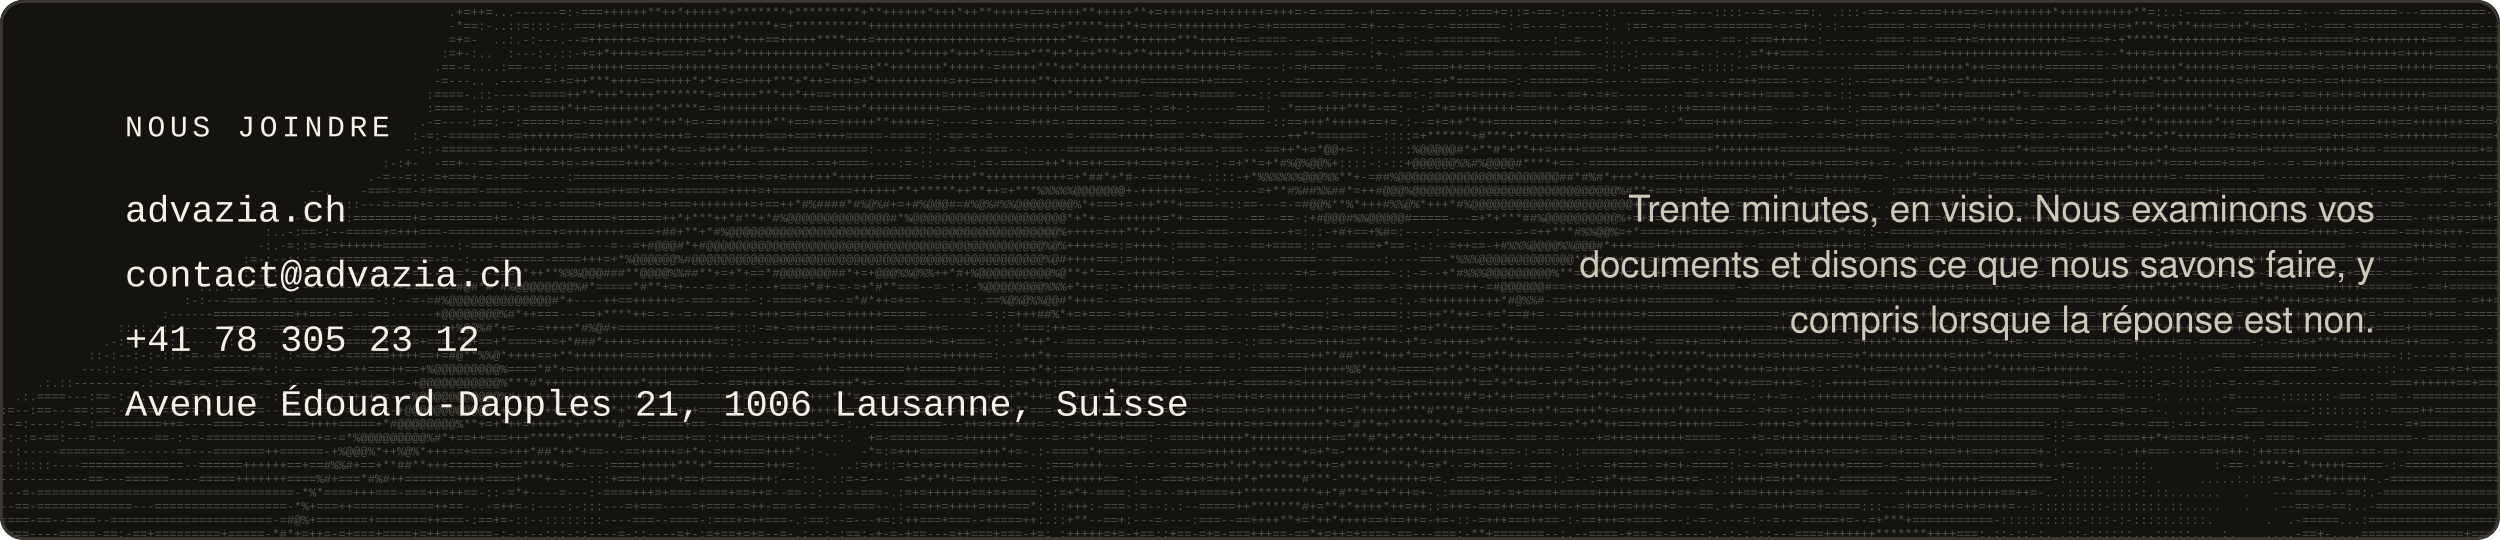
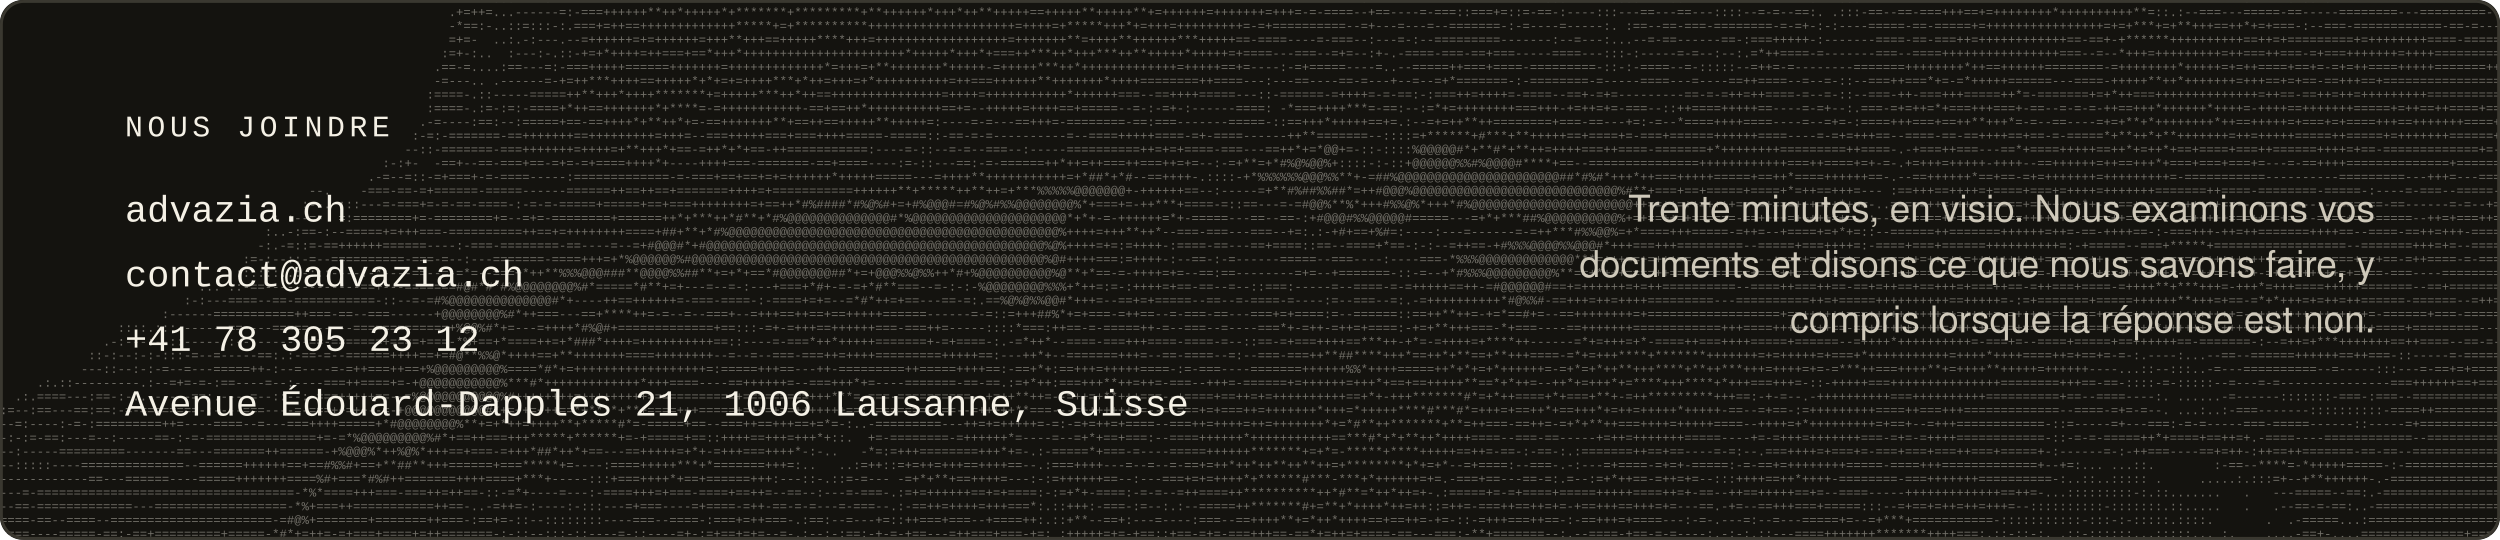
<svg xmlns="http://www.w3.org/2000/svg" width="880" height="190" viewBox="0 0 880 190" role="img" aria-label="Nous joindre">
  <defs>
    <clipPath id="r">
      <rect width="880" height="190" rx="8" />
    </clipPath>
  </defs>
  <g clip-path="url(#r)">
    <rect width="880" height="190" fill="#14130F" />
-     <text x="0" y="-3.98" font-family="'IBM Plex Mono',ui-monospace,SFMono-Regular,Menlo,Consolas,'Liberation Mono',monospace" font-size="4.314" fill="rgba(245,241,230,.28)" xml:space="preserve" textLength="880.00" lengthAdjust="spacingAndGlyphs">                                                               .==-:.----==-==:===+*++***+****+++=*+++++*********************++++***************++++**+********=+***+=+++**+++++++++===+*+--==++==+++==:+**+=--=-==--===+=---=--====-::-=*+===+=---==-- .....::-=:-------=++++=====+=====+=======+++===+====-=-+=--:::------==========--:--------=--</text>
-     <text x="0" y="0.85" font-family="'IBM Plex Mono',ui-monospace,SFMono-Regular,Menlo,Consolas,'Liberation Mono',monospace" font-size="4.314" fill="rgba(245,241,230,.28)" xml:space="preserve" textLength="880.00" lengthAdjust="spacingAndGlyphs">                                                              -=++-:::----:-==-=-++*+***+*****+++*++*+****************++***++*****++*+***++*++++++++*+++*****+=+*++=-++=+*+++-+++-=====++:-=====-=+===-:+==+=====-.::-+----::.:----.:--=--=----=-=---=.   .:.=--=-=---=-=++==++=+=++++++++=++++=++=+==+==--------:-==--:-:. :-=--=++++==----=--=----</text>
-     <text x="0" y="5.68" font-family="'IBM Plex Mono',ui-monospace,SFMono-Regular,Menlo,Consolas,'Liberation Mono',monospace" font-size="4.314" fill="rgba(245,241,230,.28)" xml:space="preserve" textLength="880.00" lengthAdjust="spacingAndGlyphs">                                                             .+=++=...------=:-===++++++**++*+++++*+*******+*********+**++++++*+++*++**+++++==+++++**+++++**+=++++++=+++++++=+++=-=-====--+==----=-===::===+=::=-==-:----:::---==---==---::::--=-=--==:. .:::-==--==-===+++==+=++++++++*++++++++++**=::.:--===---=====-==-----========---=========--</text>
-     <text x="0" y="10.51" font-family="'IBM Plex Mono',ui-monospace,SFMono-Regular,Menlo,Consolas,'Liberation Mono',monospace" font-size="4.314" fill="rgba(245,241,230,.28)" xml:space="preserve" textLength="880.00" lengthAdjust="spacingAndGlyphs">                                                             -*==:-..::=:::-:.===+=++==+++++++++++++*****+=+**********++++++++++++++++++++=++++=+*****+++*+=+++=+++++++++=-=+==========--=+---=---=--=======-:-=----=-----:. :==--==-===-========-=-=+-:-:----=====-==-=====+=++++++++++++++++=+=+***+=+**+++==++*+=+===-:--===-============-==-=---</text>
-     <text x="0" y="15.35" font-family="'IBM Plex Mono',ui-monospace,SFMono-Regular,Menlo,Consolas,'Liberation Mono',monospace" font-size="4.314" fill="rgba(245,241,230,.28)" xml:space="preserve" textLength="880.00" lengthAdjust="spacingAndGlyphs">                                                             =+=-  ..:.-:---.--=++++++=+=++++++=+++**+++==+++++****+++=++++++++++++++++++=+++++++**=++++**++++++***+++++==-====----=-===--:---=-:--=========-------:--=---:...--=-==------==-:===+++++-:-------====-==-===++=++++++++++++==-==+-+******++++++++++==++=+=========+=++++++++====-=====</text>
-     <text x="0" y="20.18" font-family="'IBM Plex Mono',ui-monospace,SFMono-Regular,Menlo,Consolas,'Liberation Mono',monospace" font-size="4.314" fill="rgba(245,241,230,.28)" xml:space="preserve" textLength="880.00" lengthAdjust="spacingAndGlyphs">                                                            :=+-:..  :---:-.::-+=+*++++=++===+==*+++*++++++++++++++++++++++*+++++*+++*+===++***++*+++***++**+++++*+++++=+====---===--=+=--:+-.-====-===-==+===-----====---:::-:-----=-=--:--:.=*++====-=-------===--====++++++++++++++++===--=--*+++=+++++++++=++===++===-=+===+++++++=++++=========</text>
-     <text x="0" y="25.01" font-family="'IBM Plex Mono',ui-monospace,SFMono-Regular,Menlo,Consolas,'Liberation Mono',monospace" font-size="4.314" fill="rgba(245,241,230,.28)" xml:space="preserve" textLength="880.00" lengthAdjust="spacingAndGlyphs">                                                           .==-=....:==---=:-===+++++======+++++++=+++++++++++++*=+++=+**+++++++*+++++-=+++++***++*+++++++++++++=+++++==+=----:-=+=====----=..--=====++===+====-=========-::-:-====--=-:::::--=++=-=--------=======++++++++*++==++++++========-=++++++++*+++++=+=++====+==+=-=+=++====+++++=======++</text>
-     <text x="0" y="29.84" font-family="'IBM Plex Mono',ui-monospace,SFMono-Regular,Menlo,Consolas,'Liberation Mono',monospace" font-size="4.314" fill="rgba(245,241,230,.28)" xml:space="preserve" textLength="880.00" lengthAdjust="spacingAndGlyphs">                                                           -=---.. .------=-+=++***++++==+++++*+*+=+=++++***+*++=+++=+*++++++++++=++===++++++**+++++++*++++========++====---:---==----==-=---+--=--=+*=======-:-========-=-----====---=----==++====--=--=-::--===++===*+=-=*+++++======---====-+++++**++*+++++++=+++==+=+==-==+++==+================</text>
-     <text x="0" y="34.67" font-family="'IBM Plex Mono',ui-monospace,SFMono-Regular,Menlo,Consolas,'Liberation Mono',monospace" font-size="4.314" fill="rgba(245,241,230,.28)" xml:space="preserve" textLength="880.00" lengthAdjust="spacingAndGlyphs">                                                          :====-.::-----=====++**+++*++++*******+=+++++***++*++==+++++++++++++++=++++=+++++++++++*++++++===--==++++=====---::-======-=++++=-=-==:-:===++=++++=-====--==+-=+=---------==-=-=++=++====-=--=-::--===-++-===+++=====++*=-=======+=+*++===++++++++++++++=++==-==++=++=+++++++++==========</text>
-     <text x="0" y="39.50" font-family="'IBM Plex Mono',ui-monospace,SFMono-Regular,Menlo,Consolas,'Liberation Mono',monospace" font-size="4.314" fill="rgba(245,241,230,.28)" xml:space="preserve" textLength="880.00" lengthAdjust="spacingAndGlyphs">                                                          :====-.:=-:=:-====+*++==+++++++*+****=-=+++++++++++-==+==++*++++++++++==+=--+++++=++++==+=====--=-:-=+-:------====: -*===++++***=-==:--:=*+=++++++++===+++-+=++=+=-===--::++====+++++==----=-=+--:.===-=+=++=*+===+++===+-==--=-=-=-++==+++*++++++*++++=-++++==+++++++=====+=++==++====+==</text>
-     <text x="0" y="44.33" font-family="'IBM Plex Mono',ui-monospace,SFMono-Regular,Menlo,Consolas,'Liberation Mono',monospace" font-size="4.314" fill="rgba(245,241,230,.28)" xml:space="preserve" textLength="880.00" lengthAdjust="spacingAndGlyphs">                                                         .-=----:==:--:=====+==-==++++*+**++*+=-==+++++++**+==++==+++++**+++++=:----=-=---==+++=-========-==:===-------=====-::==+++*+++++==+=.:--=+=++**++========+===-==---+=:-=--*====++++====----=--=+=-:====+++===+==++**+++*=-=--==----=+=+**+*++++++++*++==+++++=+===+=+====+++==+++++++====+</text>
-     <text x="0" y="49.17" font-family="'IBM Plex Mono',ui-monospace,SFMono-Regular,Menlo,Consolas,'Liberation Mono',monospace" font-size="4.314" fill="rgba(245,241,230,.28)" xml:space="preserve" textLength="880.00" lengthAdjust="spacingAndGlyphs">                                                        :-=:-=======-==+++++++==+++++++++=+++=--===+++++===+===++++=====-=====::-==-=-=----------=--====+++++====-=+-====------++**=======--::::=+******+#***+**+++++==+====+=-===+======++++++====----=-=+=+++==--====-==-==++++==+==-=-=====*+**++*+**+++++++=++=+++++=====++=====+=+++++++======+</text>
-     <text x="0" y="54.00" font-family="'IBM Plex Mono',ui-monospace,SFMono-Regular,Menlo,Consolas,'Liberation Mono',monospace" font-size="4.314" fill="rgba(245,241,230,.28)" xml:space="preserve" textLength="880.00" lengthAdjust="spacingAndGlyphs">                                                       --::-=======-===+++++++=++++=+**+++*+==-=++*+*+==-++===========:----=-::--=-=--===--:-----==========++=+=+====-===---==++*+=*@@+=-::-::::%@@@@@#*+**#*+**++=++++===++====-=======+*++++++++=========++====-.-+===++===---==*+====+++++==++*+=++*+==+====+===++======++++=+==-=============+=-</text>
-     <text x="0" y="58.83" font-family="'IBM Plex Mono',ui-monospace,SFMono-Regular,Menlo,Consolas,'Liberation Mono',monospace" font-size="4.314" fill="rgba(245,241,230,.28)" xml:space="preserve" textLength="880.00" lengthAdjust="spacingAndGlyphs">                                                    :-:+-  -==+--==-===+==-=+=-=+====++++*+----++++===-=======-==+====----:=-::---==:-=-======++*++=++===++===++=+=--:-=+**=+*#%@%@@%+::::-:-::+@@@@@@%%#%@@@@#****+==--===============++++++++++++===++====+=+-=-.+=+++=+++++-++++--==++++++=++==+++*+===+===+===+=---=-==++++==============+======</text>
-     <text x="0" y="63.66" font-family="'IBM Plex Mono',ui-monospace,SFMono-Regular,Menlo,Consolas,'Liberation Mono',monospace" font-size="4.314" fill="rgba(245,241,230,.28)" xml:space="preserve" textLength="880.00" lengthAdjust="spacingAndGlyphs">                                                  .-=--=::-=+===+-=-====-----:=============-=-===+==+==+=+=++++++*+++++=====---=++++**+++++++++++=+*##*+*#--==++++-.::::-+*%%%%%%@@@%%**+-=##%@@@@@@@@@@@@@@@@@@@@@@##*#%#*+++*++===+++++=====+==++*====++++++==-.--==++++++*==+==-=+=+++++++=+++++++++=-===========----------=========---+++=---===</text>
-     <text x="0" y="68.49" font-family="'IBM Plex Mono',ui-monospace,SFMono-Regular,Menlo,Consolas,'Liberation Mono',monospace" font-size="4.314" fill="rgba(245,241,230,.28)" xml:space="preserve" textLength="880.00" lengthAdjust="spacingAndGlyphs">                                          --.    -===-==-=+======-=====------======++==++==+=======++++=+===========++++++**+*****++**++=+***%%%%%@@@@@@@+-++++++==--:-----=+**#%##%%##*=++#@@@%@@@@@@@@@@@@@@@@@@@@@@@@@@@@%#**+===+==+=====+====+*=++==+++=--- :==+++==++++=+====+===+=++++=+++++++=======++====-========-=====-:----=-===--=====-</text>
-     <text x="0" y="73.32" font-family="'IBM Plex Mono',ui-monospace,SFMono-Regular,Menlo,Consolas,'Liberation Mono',monospace" font-size="4.314" fill="rgba(245,241,230,.28)" xml:space="preserve" textLength="880.00" lengthAdjust="spacingAndGlyphs">                                         :--. :::---=-===+=-=-==-====-:-=-=-=====+=====+==+===++++++++=+==++*#%####*#%@%#+=+#%@@@#=#%@%#%%@@@@@@@@%*+===+=-++***+====-=::==---=-=#@@%**%*+++#%%@%*+++*#%@@@@@@@@@@@@@@@@@@@@@@++==++=++=++++==-=+===+++=++*+==-..=====++=+++=======+==+++++*+-=+==+====-=+++++==---====-=----====-==-==------=-=--+=</text>
-     <text x="0" y="78.15" font-family="'IBM Plex Mono',ui-monospace,SFMono-Regular,Menlo,Consolas,'Liberation Mono',monospace" font-size="4.314" fill="rgba(245,241,230,.28)" xml:space="preserve" textLength="880.00" lengthAdjust="spacingAndGlyphs">                                     : :--=-  =:========+=-========+=--=+=-========+======++*+***++*#**+*#%@@@@@@@@@@@@@@#*%@@@@@@@@@@@@@@@@@@@@@*+*+-=-++++++=*+-=====---==--==-:+#@@@#%%@@@@@#=====---=+*+***##%@@@@@@@@@@%+=+==++=+======-==++++=+++++=+=--:--==-====++=========++++++++====++=====---=+++++===++==+==--====+==+=====--++=+===++=</text>
-     <text x="0" y="82.99" font-family="'IBM Plex Mono',ui-monospace,SFMono-Regular,Menlo,Consolas,'Liberation Mono',monospace" font-size="4.314" fill="rgba(245,241,230,.28)" xml:space="preserve" textLength="880.00" lengthAdjust="spacingAndGlyphs">                                    :..-:==-:--=====+=+++===-==========++==+=++++++++====+##+**+*#%@@@@@@@@@@@@@@@@@@@@@@@@@@@@@@@@@@@@@@@@@@@@@%++++=+++**++*--===-===---===--+=:.:-+#+==+%#=:----:---=------=-=++***#%%@@%=+*====+++=====-=++=--+====+=+*+=::--======++=======++++++=++=-==-++++==-:-===+++-++=++=======++++==--====-==++=+++-====</text>
-     <text x="0" y="87.82" font-family="'IBM Plex Mono',ui-monospace,SFMono-Regular,Menlo,Consolas,'Liberation Mono',monospace" font-size="4.314" fill="rgba(245,241,230,.28)" xml:space="preserve" textLength="880.00" lengthAdjust="spacingAndGlyphs">                                   -:.-=::=-==++++++======----:-===-========-==----=--=+#@@@#*+#@@@@@@@@@@@@@@@@@@@@@@@@@@@@@@@@@@@@@@@@@@@@@@%@%++++=+=:=++++-:====-==---==+====::==--====+*==-:-:--=++==-+#%%%@@@@%%@@@#*+++===+++=========--=====+===++++=:-====+===+======++++++++++=:-+=====--===+*****+==================--=======+++=+=--====</text>
-     <text x="0" y="92.65" font-family="'IBM Plex Mono',ui-monospace,SFMono-Regular,Menlo,Consolas,'Liberation Mono',monospace" font-size="4.314" fill="rgba(245,241,230,.28)" xml:space="preserve" textLength="880.00" lengthAdjust="spacingAndGlyphs">                                 :=-:--::-=--==========-===-=--:---=======-====+++=+*%@@@@@@%#@@@@@@@@@@@@@@@@@@@@@@@@@@@@@@@@@@@@@@@@@@@@@@@@%@#++++===:=++++-:--==-:-=------=====--===----:----===-*%%%@@@@@@@@@@@@@***=+++==+=+++==--=-====---:===+==++=+=---===++=++=++=++++++++++====-=++--==-=--=====++++++++++======-====+==+==-=++====-=-===</text>
-     <text x="0" y="97.48" font-family="'IBM Plex Mono',ui-monospace,SFMono-Regular,Menlo,Consolas,'Liberation Mono',monospace" font-size="4.314" fill="rgba(245,241,230,.28)" xml:space="preserve" textLength="880.00" lengthAdjust="spacingAndGlyphs">                                ::.::::.:-:::----:-*----==--=-=*=--===+*++**%%%@@@###**@@@@%%##**+=+*+==*#@@@@@@@##*+=+@@@%%@%%++*#+%@@@@@@@@@@%@**+*==-=-++++=+=--==:==--------=+=--+=======-::-=--+*#%%%@@@@@@@@@%**==+*+++====++===========+===++====+=+=-====-++=========++=+++===-====--+==+++=+++=--=++==++*+-=+===+++++=+====-===----========</text>
-     <text x="0" y="102.31" font-family="'IBM Plex Mono',ui-monospace,SFMono-Regular,Menlo,Consolas,'Liberation Mono',monospace" font-size="4.314" fill="rgba(245,241,230,.28)" xml:space="preserve" textLength="880.00" lengthAdjust="spacingAndGlyphs">                           .:. ::-==-------------==+---=======#@#*#*#%@@@@@@@@%#*=====*#**+=+---=--=-:---+===+*#+-=-=+*#**===--=-:-:-%@@@@@@@@%%%+*++=:=-:++++=+==-==--=--::===:-----=--====-=-=+++++==++-=#@@@@@@#==+=++++++=+=++==========--====++===++==-==+=++==+==+++=+===++==-=++===+====-=++++**+***+++=-+++*=+++====+++++=======--==+=======</text>
-     <text x="0" y="107.14" font-family="'IBM Plex Mono',ui-monospace,SFMono-Regular,Menlo,Consolas,'Liberation Mono',monospace" font-size="4.314" fill="rgba(245,241,230,.28)" xml:space="preserve" textLength="880.00" lengthAdjust="spacingAndGlyphs">                         :-:---====--==-===========-::--=-=#%@@@@@@@@@@@@@@#*+----++==++++++=-===-====-:-====+=+=--=*#*++=+==---==-=:.==%@%@%%@@#*+++=--==+=+=====--==--=-====-=----:=--===--=:.-=++++++++++*#@%%#-==+++=++=++++=========---==========++=+=====++++++++++==+++++=-:=+=======+=====++++++**+++=+==-=*+*+++=+=++=++======-======--=++=</text>
-     <text x="0" y="111.97" font-family="'IBM Plex Mono',ui-monospace,SFMono-Regular,Menlo,Consolas,'Liberation Mono',monospace" font-size="4.314" fill="rgba(245,241,230,.28)" xml:space="preserve" textLength="880.00" lengthAdjust="spacingAndGlyphs">                      :------===========++===-==--===------+@@@@@@@@%#*++===---==+****++=-=--=--===+--=+++==++==+==+++++======------=-=::=+++##%*+=+===-=++==--=-===-==---===+=+====:=--======::==++**++=-+=*==#+=--==++++++++=+==================+==++++++===++++++++++=+=++++=-=+++=+======+====++++++++++++++=-=+++++++=++=++=+=-======+===-=====</text>
-     <text x="0" y="116.80" font-family="'IBM Plex Mono',ui-monospace,SFMono-Regular,Menlo,Consolas,'Liberation Mono',monospace" font-size="4.314" fill="rgba(245,241,230,.28)" xml:space="preserve" textLength="880.00" lengthAdjust="spacingAndGlyphs">                ::::.:::-------==----=====------=============+%@@%#*+=---=++++*#%@#+=============+==:::-=+-=+++==++++++===-===++=-----::::*===:++==-=-=====++-=--===--=----===*+-=++-=++=+====:-+=+**+++===-*+===----==+++++++============+++====+++++=++==-==+=++++++++=+++++-=+=+===========+===*++*++++++**+++++++=+++++++++++++====+=========---</text>
-     <text x="0" y="121.64" font-family="'IBM Plex Mono',ui-monospace,SFMono-Regular,Menlo,Consolas,'Liberation Mono',monospace" font-size="4.314" fill="rgba(245,241,230,.28)" xml:space="preserve" textLength="880.00" lengthAdjust="spacingAndGlyphs">              .-:---:--::-----::--:-------==-=======+====+===-*%+==+*====++=+*###*++++=++++++++++==::----=-===*++*+++++=======+-=+====-:.-=*++*--====-===+++====-====-=--::==-=+===++++==***++-+*=-=++++=+****++------=*+=+++=+*-====++===++++=====+======--=++++*++++++++++=-===+=--====+=====+==++++++==-=======-:--=++=+***+++++++==++====--==-=-</text>
-     <text x="0" y="126.47" font-family="'IBM Plex Mono',ui-monospace,SFMono-Regular,Menlo,Consolas,'Liberation Mono',monospace" font-size="4.314" fill="rgba(245,241,230,.28)" xml:space="preserve" textLength="880.00" lengthAdjust="spacingAndGlyphs">            ::-:--:-:-:::-=--=-----==:.:-==-=--======++++==+=#@**%%@*++++==+**+++++++====++++++++--=--=--===-===++=++++=========+++++==:---++*+--=======+++=--==-====--=:--===-===++**##****+++*==++*+**==+**+++====-=*+=+++****+*******+++++++=+=+++++=+===+*+++++++++++=++++*++++====++=+==+=-=-:.----:...--==--======++++++==++===-::-----=-=====</text>
-     <text x="0" y="131.30" font-family="'IBM Plex Mono',ui-monospace,SFMono-Regular,Menlo,Consolas,'Liberation Mono',monospace" font-size="4.314" fill="rgba(245,241,230,.28)" xml:space="preserve" textLength="880.00" lengthAdjust="spacingAndGlyphs">           ---::--:-:-=--=---=====++-:--=----=-=++===++==+%@@@@@@@@@%====*#*+=++++++++++++++++++=:=====+++==---++-=========++=====++++==:-==+*+:==+++=+++++====-:=-===----=======++++++%%*++++=====++*+*+=+*++++++=-=+*=+*++**+++****+**++***+++=++++=+=-=***++===++++**+=++++**+++++=++++++----...::--:::..-=---==========--=-----:::---=-==+=+====</text>
-     <text x="0" y="136.13" font-family="'IBM Plex Mono',ui-monospace,SFMono-Regular,Menlo,Consolas,'Liberation Mono',monospace" font-size="4.314" fill="rgba(245,241,230,.28)" xml:space="preserve" textLength="880.00" lengthAdjust="spacingAndGlyphs">     .:.::---------.:--=+=-=-:==----=--:----===++====+=-+@@@@@@@@@@@%***#*+++++++++++++*+++====----==++++++=--===+++*+=----=======-==-==.:=+*++:===+++**++=++=-===--+++=-======+=++++++=+++*+==+==+++++**==*+*++=--++*+=+++*+=****+++****+*+++===+++=-::-+++++===+++++++++++++++========+++==-==-::::-=-:::::--=---=-=---------------===++++++==+===</text>
-     <text x="0" y="140.96" font-family="'IBM Plex Mono',ui-monospace,SFMono-Regular,Menlo,Consolas,'Liberation Mono',monospace" font-size="4.314" fill="rgba(245,241,230,.28)" xml:space="preserve" textLength="880.00" lengthAdjust="spacingAndGlyphs">  .:.====---:==-:-..------==:.----=--::--:-===+++++==--=%@@@@@@@@@@@%#++++++++=+++++++++============+=========+++***=-===-==========--+=++**++=--=++=+**+++===--+====+==++=+=++++++++++==+*+-+++*******#*=+*++====+*+===+**+-=++*********+++==:-+-=--.-++++++++++===++++++++++==========+==--====----:. ......-=------:::::::-===-:===--============</text>
-     <text x="0" y="145.79" font-family="'IBM Plex Mono',ui-monospace,SFMono-Regular,Menlo,Consolas,'Liberation Mono',monospace" font-size="4.314" fill="rgba(245,241,230,.28)" xml:space="preserve" textLength="880.00" lengthAdjust="spacingAndGlyphs">:=--:==---==:==:-=-========-:----===----=-===++=++--=-+@@@@@@@@@@@#*+=++=+++==*+****+**+====+++=====+=++=+==+++++++==:-=======-===--=+++++**===---=++++++++=--=-===+=+===++=+++++++*+++=*+++++****#***#*=+++=+==++*+==+++*+=++=+++++*+++++-==--=+==-:=+++++++++====++===+++=============--====-=+=-=--. ...:..:-===-------::::::::::-====++=========</text>
-     <text x="0" y="150.62" font-family="'IBM Plex Mono',ui-monospace,SFMono-Regular,Menlo,Consolas,'Liberation Mono',monospace" font-size="4.314" fill="rgba(245,241,230,.28)" xml:space="preserve" textLength="880.00" lengthAdjust="spacingAndGlyphs">--=:----:-=-:=========++=----====--=---===++++=====+*#@@@@@@@@%**+=+*++=++++**+*****#*=-=====+==--===++==+++==+=*=-:..-=========---++=+=+++++=-=:-=+=++=+====--===++=++++=++=+++++++*+=*#**++*******+**=++===-==++=-=+*+**++===++++=+++++====--++++=+*+++++++++=+==+--=+++============-::=-----=+---===:-=-=-----===-=====------::-----=+===========</text>
-     <text x="0" y="155.46" font-family="'IBM Plex Mono',ui-monospace,SFMono-Regular,Menlo,Consolas,'Liberation Mono',monospace" font-size="4.314" fill="rgba(245,241,230,.28)" xml:space="preserve" textLength="880.00" lengthAdjust="spacingAndGlyphs">-:-:=-==:---=--:-----==-:-=-===============+=-=*%@@@@@@@@@%#*+==++===+++*****+******+=-+=====+==::++++==+++=+++*+::.  +=-========-=++++++*=----=--=+*+==+===:--====++++++*+++++++++++==***#*+*+**++*++++====--===-==-----+=++=+++++++=====----+=-=+++=+++++++===-=+=-=++++============-::-=-=-=====++*+====+==++=+.-====----============--==========</text>
-     <text x="0" y="160.29" font-family="'IBM Plex Mono',ui-monospace,SFMono-Regular,Menlo,Consolas,'Liberation Mono',monospace" font-size="4.314" fill="rgba(245,241,230,.28)" xml:space="preserve" textLength="880.00" lengthAdjust="spacingAndGlyphs">--:-----=========-------==---=======++======-+%@@@%*++%@%*+++==+===-=+++*##*++*+==---==+++++=+*+-=+++===++++*-:-..   -*=:=+++========+++*+=-.:-=====*+===-=----=====++++++*******+=+*=-*****+****+++++==++=-==-:-==-:.:=======++==+==----=-=:--.===++++=+===+=-===+===+===++===+=====+-:------=-:-++===----==+=++-:++==++=======-==-==--============</text>
-     <text x="0" y="165.12" font-family="'IBM Plex Mono',ui-monospace,SFMono-Regular,Menlo,Consolas,'Liberation Mono',monospace" font-size="4.314" fill="rgba(245,241,230,.28)" xml:space="preserve" textLength="880.00" lengthAdjust="spacingAndGlyphs">--:::::----==============--======++++++==+==#%%#+==+**##**+++======+===*****+=----:====+++++***+*=======+++=:..   ..:=++::=+=++=+++==++++==--.:===++++---=--=--=-==+=++*++*++**++**++=+********+*+=+*--=+====:--===-.-:---=+====-=+=+-=====:-=-==+=++++++++=====-====+++=============+--+=:... ...::.        :-==--****=-*+++++=====-:-=============</text>
-     <text x="0" y="169.95" font-family="'IBM Plex Mono',ui-monospace,SFMono-Regular,Menlo,Consolas,'Liberation Mono',monospace" font-size="4.314" fill="rgba(245,241,230,.28)" xml:space="preserve" textLength="880.00" lengthAdjust="spacingAndGlyphs">------------==---======----=====+++++++====%#+===*#%#++=======++++====+***+-----:::+===++++*+==+======+++:---::-.::=-=--- -=+*+**+==++++=---:-:=++++++==--:---===+=+=++++*+******#***-***+*++++++=+=.-===+==---==-=:.=--:=+*++==-=++=+=--:::++++==++*++++-========-===+++++++==========-:..::..::::: .     .....:.:::=+--+**++++++-.-===============</text>
-     <text x="0" y="174.78" font-family="'IBM Plex Mono',ui-monospace,SFMono-Regular,Menlo,Consolas,'Liberation Mono',monospace" font-size="4.314" fill="rgba(245,241,230,.28)" xml:space="preserve" textLength="880.00" lengthAdjust="spacingAndGlyphs">---=-===================================-*%*====+++===-===++=++==-::-=*+----=---:-====+++=+===-====+==++=--==--:---=-===-.:=+=++++++==+=+====:-:=+*+-====:-=-=--=++====++**********++*#**=*++*++=+-.:=====+=-=+====+=====+++++====++=+-==--++==+++++==+=--====-----+++++++++++++==++=-...:::::::::-:.::.......   .   ---=====--==:.-================</text>
-     <text x="0" y="179.61" font-family="'IBM Plex Mono',ui-monospace,SFMono-Regular,Menlo,Consolas,'Liberation Mono',monospace" font-size="4.314" fill="rgba(245,241,230,.28)" xml:space="preserve" textLength="880.00" lengthAdjust="spacingAndGlyphs">--==-=============---==================-*%+===++===========++==-..-=++=-:----:-:::---=+===----=+====-=++-==-=-=---=-===--.:-==++=++++=+++===*:.::+++:-===-:=--:.:--=====++*******#+=**+*++++*++=++::=++=-===++==++=+=-+==+++==+++=+=---==.-+=--==+++===+=====:::--=+==+=++=++=+++=--::::::::::-:::::::.::.....   .   .--==-=-==:..-=================</text>
-     <text x="0" y="184.44" font-family="'IBM Plex Mono',ui-monospace,SFMono-Regular,Menlo,Consolas,'Liberation Mono',monospace" font-size="4.314" fill="rgba(245,241,230,.28)" xml:space="preserve" textLength="880.00" lengthAdjust="spacingAndGlyphs">====-==--====--======================-=#@%+=======+=======++===-:==+=-::--::::::::----===--====-:===+=++===-.:==:--=---+=::++===+===--+====++:.::+**--==+:---=----:===--==++++**+=*++*++++==+==++=-+=-::-=+++===++==-:-==+++=+====---:-=-.---=:--=---=====+=--=+***+===========-:::::::::::-:::-:-:::::.::::.       .  .-=====...:==================</text>
-     <text x="0" y="189.28" font-family="'IBM Plex Mono',ui-monospace,SFMono-Regular,Menlo,Consolas,'Liberation Mono',monospace" font-size="4.314" fill="rgba(245,241,230,.28)" xml:space="preserve" textLength="880.00" lengthAdjust="spacingAndGlyphs">====----=====-==:-==+=========+=====-*#*+=++=-=+===+====+=++=======-:-::--:::-::----=-::----=+-:=+==+=+=--=-.:--:-:==:-+-=-+==---=++===+===-+=: :+++++=+=-+==::+==-=+=-===+++==-==*+=++=+====-==---===:-**+=======--:.--====-+==-=-=----:.-:-:.::---====+++++++*******++++===:.::-::-:. .::-::::::...:::::... :.    ....-==+-....==============+====</text>
+     <text x="0" y="-3.98" font-family="'IBM Plex Mono',ui-monospace,SFMono-Regular,Menlo,Consolas,'Liberation Mono',monospace" font-size="4.314" fill="rgba(245,241,230,.42)" xml:space="preserve" textLength="880.00" lengthAdjust="spacingAndGlyphs">                                                               .==-:.----==-==:===+*++***+****+++=*+++++*********************++++***************++++**+********=+***+=+++**+++++++++===+*+--==++==+++==:+**+=--=-==--===+=---=--====-::-=*+===+=---==-- .....::-=:-------=++++=====+=====+=======+++===+====-=-+=--:::------==========--:--------=--</text>
+     <text x="0" y="0.85" font-family="'IBM Plex Mono',ui-monospace,SFMono-Regular,Menlo,Consolas,'Liberation Mono',monospace" font-size="4.314" fill="rgba(245,241,230,.42)" xml:space="preserve" textLength="880.00" lengthAdjust="spacingAndGlyphs">                                                              -=++-:::----:-==-=-++*+***+*****+++*++*+****************++***++*****++*+***++*++++++++*+++*****+=+*++=-++=+*+++-+++-=====++:-=====-=+===-:+==+=====-.::-+----::.:----.:--=--=----=-=---=.   .:.=--=-=---=-=++==++=+=++++++++=++++=++=+==+==--------:-==--:-:. :-=--=++++==----=--=----</text>
+     <text x="0" y="5.68" font-family="'IBM Plex Mono',ui-monospace,SFMono-Regular,Menlo,Consolas,'Liberation Mono',monospace" font-size="4.314" fill="rgba(245,241,230,.42)" xml:space="preserve" textLength="880.00" lengthAdjust="spacingAndGlyphs">                                                             .+=++=...------=:-===++++++**++*+++++*+*******+*********+**++++++*+++*++**+++++==+++++**+++++**+=++++++=+++++++=+++=-=-====--+==----=-===::===+=::=-==-:----:::---==---==---::::--=-=--==:. .:::-==--==-===+++==+=++++++++*++++++++++**=::.:--===---=====-==-----========---=========--</text>
+     <text x="0" y="10.51" font-family="'IBM Plex Mono',ui-monospace,SFMono-Regular,Menlo,Consolas,'Liberation Mono',monospace" font-size="4.314" fill="rgba(245,241,230,.42)" xml:space="preserve" textLength="880.00" lengthAdjust="spacingAndGlyphs">                                                             -*==:-..::=:::-:.===+=++==+++++++++++++*****+=+**********++++++++++++++++++++=++++=+*****+++*+=+++=+++++++++=-=+==========--=+---=---=--=======-:-=----=-----:. :==--==-===-========-=-=+-:-:----=====-==-=====+=++++++++++++++++=+=+***+=+**+++==++*+=+===-:--===-============-==-=---</text>
+     <text x="0" y="15.35" font-family="'IBM Plex Mono',ui-monospace,SFMono-Regular,Menlo,Consolas,'Liberation Mono',monospace" font-size="4.314" fill="rgba(245,241,230,.42)" xml:space="preserve" textLength="880.00" lengthAdjust="spacingAndGlyphs">                                                             =+=-  ..:.-:---.--=++++++=+=++++++=+++**+++==+++++****+++=++++++++++++++++++=+++++++**=++++**++++++***+++++==-====----=-===--:---=-:--=========-------:--=---:...--=-==------==-:===+++++-:-------====-==-===++=++++++++++++==-==+-+******++++++++++==++=+=========+=++++++++====-=====</text>
+     <text x="0" y="20.18" font-family="'IBM Plex Mono',ui-monospace,SFMono-Regular,Menlo,Consolas,'Liberation Mono',monospace" font-size="4.314" fill="rgba(245,241,230,.42)" xml:space="preserve" textLength="880.00" lengthAdjust="spacingAndGlyphs">                                                            :=+-:..  :---:-.::-+=+*++++=++===+==*+++*++++++++++++++++++++++*+++++*+++*+===++***++*+++***++**+++++*+++++=+====---===--=+=--:+-.-====-===-==+===-----====---:::-:-----=-=--:--:.=*++====-=-------===--====++++++++++++++++===--=--*+++=+++++++++=++===++===-=+===+++++++=++++=========</text>
+     <text x="0" y="25.01" font-family="'IBM Plex Mono',ui-monospace,SFMono-Regular,Menlo,Consolas,'Liberation Mono',monospace" font-size="4.314" fill="rgba(245,241,230,.42)" xml:space="preserve" textLength="880.00" lengthAdjust="spacingAndGlyphs">                                                           .==-=....:==---=:-===+++++======+++++++=+++++++++++++*=+++=+**+++++++*+++++-=+++++***++*+++++++++++++=+++++==+=----:-=+=====----=..--=====++===+====-=========-::-:-====--=-:::::--=++=-=--------=======++++++++*++==++++++========-=++++++++*+++++=+=++====+==+=-=+=++====+++++=======++</text>
+     <text x="0" y="29.84" font-family="'IBM Plex Mono',ui-monospace,SFMono-Regular,Menlo,Consolas,'Liberation Mono',monospace" font-size="4.314" fill="rgba(245,241,230,.42)" xml:space="preserve" textLength="880.00" lengthAdjust="spacingAndGlyphs">                                                           -=---.. .------=-+=++***++++==+++++*+*+=+=++++***+*++=+++=+*++++++++++=++===++++++**+++++++*++++========++====---:---==----==-=---+--=--=+*=======-:-========-=-----====---=----==++====--=--=-::--===++===*+=-=*+++++======---====-+++++**++*+++++++=+++==+=+==-==+++==+================</text>
+     <text x="0" y="34.67" font-family="'IBM Plex Mono',ui-monospace,SFMono-Regular,Menlo,Consolas,'Liberation Mono',monospace" font-size="4.314" fill="rgba(245,241,230,.42)" xml:space="preserve" textLength="880.00" lengthAdjust="spacingAndGlyphs">                                                          :====-.::-----=====++**+++*++++*******+=+++++***++*++==+++++++++++++++=++++=+++++++++++*++++++===--==++++=====---::-======-=++++=-=-==:-:===++=++++=-====--==+-=+=---------==-=-=++=++====-=--=-::--===-++-===+++=====++*=-=======+=+*++===++++++++++++++=++==-==++=++=+++++++++==========</text>
+     <text x="0" y="39.50" font-family="'IBM Plex Mono',ui-monospace,SFMono-Regular,Menlo,Consolas,'Liberation Mono',monospace" font-size="4.314" fill="rgba(245,241,230,.42)" xml:space="preserve" textLength="880.00" lengthAdjust="spacingAndGlyphs">                                                          :====-.:=-:=:-====+*++==+++++++*+****=-=+++++++++++-==+==++*++++++++++==+=--+++++=++++==+=====--=-:-=+-:------====: -*===++++***=-==:--:=*+=++++++++===+++-+=++=+=-===--::++====+++++==----=-=+--:.===-=+=++=*+===+++===+-==--=-=-=-++==+++*++++++*++++=-++++==+++++++=====+=++==++====+==</text>
+     <text x="0" y="44.33" font-family="'IBM Plex Mono',ui-monospace,SFMono-Regular,Menlo,Consolas,'Liberation Mono',monospace" font-size="4.314" fill="rgba(245,241,230,.42)" xml:space="preserve" textLength="880.00" lengthAdjust="spacingAndGlyphs">                                                         .-=----:==:--:=====+==-==++++*+**++*+=-==+++++++**+==++==+++++**+++++=:----=-=---==+++=-========-==:===-------=====-::==+++*+++++==+=.:--=+=++**++========+===-==---+=:-=--*====++++====----=--=+=-:====+++===+==++**+++*=-=--==----=+=+**+*++++++++*++==+++++=+===+=+====+++==+++++++====+</text>
+     <text x="0" y="49.17" font-family="'IBM Plex Mono',ui-monospace,SFMono-Regular,Menlo,Consolas,'Liberation Mono',monospace" font-size="4.314" fill="rgba(245,241,230,.42)" xml:space="preserve" textLength="880.00" lengthAdjust="spacingAndGlyphs">                                                        :-=:-=======-==+++++++==+++++++++=+++=--===+++++===+===++++=====-=====::-==-=-=----------=--====+++++====-=+-====------++**=======--::::=+******+#***+**+++++==+====+=-===+======++++++====----=-=+=+++==--====-==-==++++==+==-=-=====*+**++*+**+++++++=++=+++++=====++=====+=+++++++======+</text>
+     <text x="0" y="54.00" font-family="'IBM Plex Mono',ui-monospace,SFMono-Regular,Menlo,Consolas,'Liberation Mono',monospace" font-size="4.314" fill="rgba(245,241,230,.42)" xml:space="preserve" textLength="880.00" lengthAdjust="spacingAndGlyphs">                                                       --::-=======-===+++++++=++++=+**+++*+==-=++*+*+==-++===========:----=-::--=-=--===--:-----==========++=+=+====-===---==++*+=*@@+=-::-::::%@@@@@#*+**#*+**++=++++===++====-=======+*++++++++=========++====-.-+===++===---==*+====+++++==++*+=++*+==+====+===++======++++=+==-=============+=-</text>
+     <text x="0" y="58.83" font-family="'IBM Plex Mono',ui-monospace,SFMono-Regular,Menlo,Consolas,'Liberation Mono',monospace" font-size="4.314" fill="rgba(245,241,230,.42)" xml:space="preserve" textLength="880.00" lengthAdjust="spacingAndGlyphs">                                                    :-:+-  -==+--==-===+==-=+=-=+====++++*+----++++===-=======-==+====----:=-::---==:-=-======++*++=++===++===++=+=--:-=+**=+*#%@%@@%+::::-:-::+@@@@@@%%#%@@@@#****+==--===============++++++++++++===++====+=+-=-.+=+++=+++++-++++--==++++++=++==+++*+===+===+===+=---=-==++++==============+======</text>
+     <text x="0" y="63.66" font-family="'IBM Plex Mono',ui-monospace,SFMono-Regular,Menlo,Consolas,'Liberation Mono',monospace" font-size="4.314" fill="rgba(245,241,230,.42)" xml:space="preserve" textLength="880.00" lengthAdjust="spacingAndGlyphs">                                                  .-=--=::-=+===+-=-====-----:=============-=-===+==+==+=+=++++++*+++++=====---=++++**+++++++++++=+*##*+*#--==++++-.::::-+*%%%%%%@@@%%**+-=##%@@@@@@@@@@@@@@@@@@@@@@##*#%#*+++*++===+++++=====+==++*====++++++==-.--==++++++*==+==-=+=+++++++=+++++++++=-===========----------=========---+++=---===</text>
+     <text x="0" y="68.49" font-family="'IBM Plex Mono',ui-monospace,SFMono-Regular,Menlo,Consolas,'Liberation Mono',monospace" font-size="4.314" fill="rgba(245,241,230,.42)" xml:space="preserve" textLength="880.00" lengthAdjust="spacingAndGlyphs">                                          --.    -===-==-=+======-=====------======++==++==+=======++++=+===========++++++**+*****++**++=+***%%%%%@@@@@@@+-++++++==--:-----=+**#%##%%##*=++#@@@%@@@@@@@@@@@@@@@@@@@@@@@@@@@@%#**+===+==+=====+====+*=++==+++=--- :==+++==++++=+====+===+=++++=+++++++=======++====-========-=====-:----=-===--=====-</text>
+     <text x="0" y="73.32" font-family="'IBM Plex Mono',ui-monospace,SFMono-Regular,Menlo,Consolas,'Liberation Mono',monospace" font-size="4.314" fill="rgba(245,241,230,.42)" xml:space="preserve" textLength="880.00" lengthAdjust="spacingAndGlyphs">                                         :--. :::---=-===+=-=-==-====-:-=-=-=====+=====+==+===++++++++=+==++*#%####*#%@%#+=+#%@@@#=#%@%#%%@@@@@@@@%*+===+=-++***+====-=::==---=-=#@@%**%*+++#%%@%*+++*#%@@@@@@@@@@@@@@@@@@@@@@++==++=++=++++==-=+===+++=++*+==-..=====++=+++=======+==+++++*+-=+==+====-=+++++==---====-=----====-==-==------=-=--+=</text>
+     <text x="0" y="78.15" font-family="'IBM Plex Mono',ui-monospace,SFMono-Regular,Menlo,Consolas,'Liberation Mono',monospace" font-size="4.314" fill="rgba(245,241,230,.42)" xml:space="preserve" textLength="880.00" lengthAdjust="spacingAndGlyphs">                                     : :--=-  =:========+=-========+=--=+=-========+======++*+***++*#**+*#%@@@@@@@@@@@@@@#*%@@@@@@@@@@@@@@@@@@@@@*+*+-=-++++++=*+-=====---==--==-:+#@@@#%%@@@@@#=====---=+*+***##%@@@@@@@@@@%+=+==++=+======-==++++=+++++=+=--:--==-====++=========++++++++====++=====---=+++++===++==+==--====+==+=====--++=+===++=</text>
+     <text x="0" y="82.99" font-family="'IBM Plex Mono',ui-monospace,SFMono-Regular,Menlo,Consolas,'Liberation Mono',monospace" font-size="4.314" fill="rgba(245,241,230,.42)" xml:space="preserve" textLength="880.00" lengthAdjust="spacingAndGlyphs">                                    :..-:==-:--=====+=+++===-==========++==+=++++++++====+##+**+*#%@@@@@@@@@@@@@@@@@@@@@@@@@@@@@@@@@@@@@@@@@@@@@%++++=+++**++*--===-===---===--+=:.:-+#+==+%#=:----:---=------=-=++***#%%@@%=+*====+++=====-=++=--+====+=+*+=::--======++=======++++++=++=-==-++++==-:-===+++-++=++=======++++==--====-==++=+++-====</text>
+     <text x="0" y="87.82" font-family="'IBM Plex Mono',ui-monospace,SFMono-Regular,Menlo,Consolas,'Liberation Mono',monospace" font-size="4.314" fill="rgba(245,241,230,.42)" xml:space="preserve" textLength="880.00" lengthAdjust="spacingAndGlyphs">                                   -:.-=::=-==++++++======----:-===-========-==----=--=+#@@@#*+#@@@@@@@@@@@@@@@@@@@@@@@@@@@@@@@@@@@@@@@@@@@@@@%@%++++=+=:=++++-:====-==---==+====::==--====+*==-:-:--=++==-+#%%%@@@@%%@@@#*+++===+++=========--=====+===++++=:-====+===+======++++++++++=:-+=====--===+*****+==================--=======+++=+=--====</text>
+     <text x="0" y="92.65" font-family="'IBM Plex Mono',ui-monospace,SFMono-Regular,Menlo,Consolas,'Liberation Mono',monospace" font-size="4.314" fill="rgba(245,241,230,.42)" xml:space="preserve" textLength="880.00" lengthAdjust="spacingAndGlyphs">                                 :=-:--::-=--==========-===-=--:---=======-====+++=+*%@@@@@@%#@@@@@@@@@@@@@@@@@@@@@@@@@@@@@@@@@@@@@@@@@@@@@@@@%@#++++===:=++++-:--==-:-=------=====--===----:----===-*%%%@@@@@@@@@@@@@***=+++==+=+++==--=-====---:===+==++=+=---===++=++=++=++++++++++====-=++--==-=--=====++++++++++======-====+==+==-=++====-=-===</text>
+     <text x="0" y="97.48" font-family="'IBM Plex Mono',ui-monospace,SFMono-Regular,Menlo,Consolas,'Liberation Mono',monospace" font-size="4.314" fill="rgba(245,241,230,.42)" xml:space="preserve" textLength="880.00" lengthAdjust="spacingAndGlyphs">                                ::.::::.:-:::----:-*----==--=-=*=--===+*++**%%%@@@###**@@@@%%##**+=+*+==*#@@@@@@@##*+=+@@@%%@%%++*#+%@@@@@@@@@@%@**+*==-=-++++=+=--==:==--------=+=--+=======-::-=--+*#%%%@@@@@@@@@%**==+*+++====++===========+===++====+=+=-====-++=========++=+++===-====--+==+++=+++=--=++==++*+-=+===+++++=+====-===----========</text>
+     <text x="0" y="102.31" font-family="'IBM Plex Mono',ui-monospace,SFMono-Regular,Menlo,Consolas,'Liberation Mono',monospace" font-size="4.314" fill="rgba(245,241,230,.42)" xml:space="preserve" textLength="880.00" lengthAdjust="spacingAndGlyphs">                           .:. ::-==-------------==+---=======#@#*#*#%@@@@@@@@%#*=====*#**+=+---=--=-:---+===+*#+-=-=+*#**===--=-:-:-%@@@@@@@@%%%+*++=:=-:++++=+==-==--=--::===:-----=--====-=-=+++++==++-=#@@@@@@#==+=++++++=+=++==========--====++===++==-==+=++==+==+++=+===++==-=++===+====-=++++**+***+++=-+++*=+++====+++++=======--==+=======</text>
+     <text x="0" y="107.14" font-family="'IBM Plex Mono',ui-monospace,SFMono-Regular,Menlo,Consolas,'Liberation Mono',monospace" font-size="4.314" fill="rgba(245,241,230,.42)" xml:space="preserve" textLength="880.00" lengthAdjust="spacingAndGlyphs">                         :-:---====--==-===========-::--=-=#%@@@@@@@@@@@@@@#*+----++==++++++=-===-====-:-====+=+=--=*#*++=+==---==-=:.==%@%@%%@@#*+++=--==+=+=====--==--=-====-=----:=--===--=:.-=++++++++++*#@%%#-==+++=++=++++=========---==========++=+=====++++++++++==+++++=-:=+=======+=====++++++**+++=+==-=*+*+++=+=++=++======-======--=++=</text>
+     <text x="0" y="111.97" font-family="'IBM Plex Mono',ui-monospace,SFMono-Regular,Menlo,Consolas,'Liberation Mono',monospace" font-size="4.314" fill="rgba(245,241,230,.42)" xml:space="preserve" textLength="880.00" lengthAdjust="spacingAndGlyphs">                      :------===========++===-==--===------+@@@@@@@@%#*++===---==+****++=-=--=--===+--=+++==++==+==+++++======------=-=::=+++##%*+=+===-=++==--=-===-==---===+=+====:=--======::==++**++=-+=*==#+=--==++++++++=+==================+==++++++===++++++++++=+=++++=-=+++=+======+====++++++++++++++=-=+++++++=++=++=+=-======+===-=====</text>
+     <text x="0" y="116.80" font-family="'IBM Plex Mono',ui-monospace,SFMono-Regular,Menlo,Consolas,'Liberation Mono',monospace" font-size="4.314" fill="rgba(245,241,230,.42)" xml:space="preserve" textLength="880.00" lengthAdjust="spacingAndGlyphs">                ::::.:::-------==----=====------=============+%@@%#*+=---=++++*#%@#+=============+==:::-=+-=+++==++++++===-===++=-----::::*===:++==-=-=====++-=--===--=----===*+-=++-=++=+====:-+=+**+++===-*+===----==+++++++============+++====+++++=++==-==+=++++++++=+++++-=+=+===========+===*++*++++++**+++++++=+++++++++++++====+=========---</text>
+     <text x="0" y="121.64" font-family="'IBM Plex Mono',ui-monospace,SFMono-Regular,Menlo,Consolas,'Liberation Mono',monospace" font-size="4.314" fill="rgba(245,241,230,.42)" xml:space="preserve" textLength="880.00" lengthAdjust="spacingAndGlyphs">              .-:---:--::-----::--:-------==-=======+====+===-*%+==+*====++=+*###*++++=++++++++++==::----=-===*++*+++++=======+-=+====-:.-=*++*--====-===+++====-====-=--::==-=+===++++==***++-+*=-=++++=+****++------=*+=+++=+*-====++===++++=====+======--=++++*++++++++++=-===+=--====+=====+==++++++==-=======-:--=++=+***+++++++==++====--==-=-</text>
+     <text x="0" y="126.47" font-family="'IBM Plex Mono',ui-monospace,SFMono-Regular,Menlo,Consolas,'Liberation Mono',monospace" font-size="4.314" fill="rgba(245,241,230,.42)" xml:space="preserve" textLength="880.00" lengthAdjust="spacingAndGlyphs">            ::-:--:-:-:::-=--=-----==:.:-==-=--======++++==+=#@**%%@*++++==+**+++++++====++++++++--=--=--===-===++=++++=========+++++==:---++*+--=======+++=--==-====--=:--===-===++**##****+++*==++*+**==+**+++====-=*+=+++****+*******+++++++=+=+++++=+===+*+++++++++++=++++*++++====++=+==+=-=-:.----:...--==--======++++++==++===-::-----=-=====</text>
+     <text x="0" y="131.30" font-family="'IBM Plex Mono',ui-monospace,SFMono-Regular,Menlo,Consolas,'Liberation Mono',monospace" font-size="4.314" fill="rgba(245,241,230,.42)" xml:space="preserve" textLength="880.00" lengthAdjust="spacingAndGlyphs">           ---::--:-:-=--=---=====++-:--=----=-=++===++==+%@@@@@@@@@%====*#*+=++++++++++++++++++=:=====+++==---++-=========++=====++++==:-==+*+:==+++=+++++====-:=-===----=======++++++%%*++++=====++*+*+=+*++++++=-=+*=+*++**+++****+**++***+++=++++=+=-=***++===++++**+=++++**+++++=++++++----...::--:::..-=---==========--=-----:::---=-==+=+====</text>
+     <text x="0" y="136.13" font-family="'IBM Plex Mono',ui-monospace,SFMono-Regular,Menlo,Consolas,'Liberation Mono',monospace" font-size="4.314" fill="rgba(245,241,230,.42)" xml:space="preserve" textLength="880.00" lengthAdjust="spacingAndGlyphs">     .:.::---------.:--=+=-=-:==----=--:----===++====+=-+@@@@@@@@@@@%***#*+++++++++++++*+++====----==++++++=--===+++*+=----=======-==-==.:=+*++:===+++**++=++=-===--+++=-======+=++++++=+++*+==+==+++++**==*+*++=--++*+=+++*+=****+++****+*+++===+++=-::-+++++===+++++++++++++++========+++==-==-::::-=-:::::--=---=-=---------------===++++++==+===</text>
+     <text x="0" y="140.96" font-family="'IBM Plex Mono',ui-monospace,SFMono-Regular,Menlo,Consolas,'Liberation Mono',monospace" font-size="4.314" fill="rgba(245,241,230,.42)" xml:space="preserve" textLength="880.00" lengthAdjust="spacingAndGlyphs">  .:.====---:==-:-..------==:.----=--::--:-===+++++==--=%@@@@@@@@@@@%#++++++++=+++++++++============+=========+++***=-===-==========--+=++**++=--=++=+**+++===--+====+==++=+=++++++++++==+*+-+++*******#*=+*++====+*+===+**+-=++*********+++==:-+-=--.-++++++++++===++++++++++==========+==--====----:. ......-=------:::::::-===-:===--============</text>
+     <text x="0" y="145.79" font-family="'IBM Plex Mono',ui-monospace,SFMono-Regular,Menlo,Consolas,'Liberation Mono',monospace" font-size="4.314" fill="rgba(245,241,230,.42)" xml:space="preserve" textLength="880.00" lengthAdjust="spacingAndGlyphs">:=--:==---==:==:-=-========-:----===----=-===++=++--=-+@@@@@@@@@@@#*+=++=+++==*+****+**+====+++=====+=++=+==+++++++==:-=======-===--=+++++**===---=++++++++=--=-===+=+===++=+++++++*+++=*+++++****#***#*=+++=+==++*+==+++*+=++=+++++*+++++-==--=+==-:=+++++++++====++===+++=============--====-=+=-=--. ...:..:-===-------::::::::::-====++=========</text>
+     <text x="0" y="150.62" font-family="'IBM Plex Mono',ui-monospace,SFMono-Regular,Menlo,Consolas,'Liberation Mono',monospace" font-size="4.314" fill="rgba(245,241,230,.42)" xml:space="preserve" textLength="880.00" lengthAdjust="spacingAndGlyphs">--=:----:-=-:=========++=----====--=---===++++=====+*#@@@@@@@@%**+=+*++=++++**+*****#*=-=====+==--===++==+++==+=*=-:..-=========---++=+=+++++=-=:-=+=++=+====--===++=++++=++=+++++++*+=*#**++*******+**=++===-==++=-=+*+**++===++++=+++++====--++++=+*+++++++++=+==+--=+++============-::=-----=+---===:-=-=-----===-=====------::-----=+===========</text>
+     <text x="0" y="155.46" font-family="'IBM Plex Mono',ui-monospace,SFMono-Regular,Menlo,Consolas,'Liberation Mono',monospace" font-size="4.314" fill="rgba(245,241,230,.42)" xml:space="preserve" textLength="880.00" lengthAdjust="spacingAndGlyphs">-:-:=-==:---=--:-----==-:-=-===============+=-=*%@@@@@@@@@%#*+==++===+++*****+******+=-+=====+==::++++==+++=+++*+::.  +=-========-=++++++*=----=--=+*+==+===:--====++++++*+++++++++++==***#*+*+**++*++++====--===-==-----+=++=+++++++=====----+=-=+++=+++++++===-=+=-=++++============-::-=-=-=====++*+====+==++=+.-====----============--==========</text>
+     <text x="0" y="160.29" font-family="'IBM Plex Mono',ui-monospace,SFMono-Regular,Menlo,Consolas,'Liberation Mono',monospace" font-size="4.314" fill="rgba(245,241,230,.42)" xml:space="preserve" textLength="880.00" lengthAdjust="spacingAndGlyphs">--:-----=========-------==---=======++======-+%@@@%*++%@%*+++==+===-=+++*##*++*+==---==+++++=+*+-=+++===++++*-:-..   -*=:=+++========+++*+=-.:-=====*+===-=----=====++++++*******+=+*=-*****+****+++++==++=-==-:-==-:.:=======++==+==----=-=:--.===++++=+===+=-===+===+===++===+=====+-:------=-:-++===----==+=++-:++==++=======-==-==--============</text>
+     <text x="0" y="165.12" font-family="'IBM Plex Mono',ui-monospace,SFMono-Regular,Menlo,Consolas,'Liberation Mono',monospace" font-size="4.314" fill="rgba(245,241,230,.42)" xml:space="preserve" textLength="880.00" lengthAdjust="spacingAndGlyphs">--:::::----==============--======++++++==+==#%%#+==+**##**+++======+===*****+=----:====+++++***+*=======+++=:..   ..:=++::=+=++=+++==++++==--.:===++++---=--=--=-==+=++*++*++**++**++=+********+*+=+*--=+====:--===-.-:---=+====-=+=+-=====:-=-==+=++++++++=====-====+++=============+--+=:... ...::.        :-==--****=-*+++++=====-:-=============</text>
+     <text x="0" y="169.95" font-family="'IBM Plex Mono',ui-monospace,SFMono-Regular,Menlo,Consolas,'Liberation Mono',monospace" font-size="4.314" fill="rgba(245,241,230,.42)" xml:space="preserve" textLength="880.00" lengthAdjust="spacingAndGlyphs">------------==---======----=====+++++++====%#+===*#%#++=======++++====+***+-----:::+===++++*+==+======+++:---::-.::=-=--- -=+*+**+==++++=---:-:=++++++==--:---===+=+=++++*+******#***-***+*++++++=+=.-===+==---==-=:.=--:=+*++==-=++=+=--:::++++==++*++++-========-===+++++++==========-:..::..::::: .     .....:.:::=+--+**++++++-.-===============</text>
+     <text x="0" y="174.78" font-family="'IBM Plex Mono',ui-monospace,SFMono-Regular,Menlo,Consolas,'Liberation Mono',monospace" font-size="4.314" fill="rgba(245,241,230,.42)" xml:space="preserve" textLength="880.00" lengthAdjust="spacingAndGlyphs">---=-===================================-*%*====+++===-===++=++==-::-=*+----=---:-====+++=+===-====+==++=--==--:---=-===-.:=+=++++++==+=+====:-:=+*+-====:-=-=--=++====++**********++*#**=*++*++=+-.:=====+=-=+====+=====+++++====++=+-==--++==+++++==+=--====-----+++++++++++++==++=-...:::::::::-:.::.......   .   ---=====--==:.-================</text>
+     <text x="0" y="179.61" font-family="'IBM Plex Mono',ui-monospace,SFMono-Regular,Menlo,Consolas,'Liberation Mono',monospace" font-size="4.314" fill="rgba(245,241,230,.42)" xml:space="preserve" textLength="880.00" lengthAdjust="spacingAndGlyphs">--==-=============---==================-*%+===++===========++==-..-=++=-:----:-:::---=+===----=+====-=++-==-=-=---=-===--.:-==++=++++=+++===*:.::+++:-===-:=--:.:--=====++*******#+=**+*++++*++=++::=++=-===++==++=+=-+==+++==+++=+=---==.-+=--==+++===+=====:::--=+==+=++=++=+++=--::::::::::-:::::::.::.....   .   .--==-=-==:..-=================</text>
+     <text x="0" y="184.44" font-family="'IBM Plex Mono',ui-monospace,SFMono-Regular,Menlo,Consolas,'Liberation Mono',monospace" font-size="4.314" fill="rgba(245,241,230,.42)" xml:space="preserve" textLength="880.00" lengthAdjust="spacingAndGlyphs">====-==--====--======================-=#@%+=======+=======++===-:==+=-::--::::::::----===--====-:===+=++===-.:==:--=---+=::++===+===--+====++:.::+**--==+:---=----:===--==++++**+=*++*++++==+==++=-+=-::-=+++===++==-:-==+++=+====---:-=-.---=:--=---=====+=--=+***+===========-:::::::::::-:::-:-:::::.::::.       .  .-=====...:==================</text>
+     <text x="0" y="189.28" font-family="'IBM Plex Mono',ui-monospace,SFMono-Regular,Menlo,Consolas,'Liberation Mono',monospace" font-size="4.314" fill="rgba(245,241,230,.42)" xml:space="preserve" textLength="880.00" lengthAdjust="spacingAndGlyphs">====----=====-==:-==+=========+=====-*#*+=++=-=+===+====+=++=======-:-::--:::-::----=-::----=+-:=+==+=+=--=-.:--:-:==:-+-=-+==---=++===+===-+=: :+++++=+=-+==::+==-=+=-===+++==-==*+=++=+====-==---===:-**+=======--:.--====-+==-=-=----:.-:-:.::---====+++++++*******++++===:.::-::-:. .::-::::::...:::::... :.    ....-==+-....==============+====</text>
    <text x="44" y="48.0" font-family="'IBM Plex Mono',ui-monospace,SFMono-Regular,Menlo,Consolas,'Liberation Mono',monospace" font-size="10.5" font-weight="400" fill="#F5F1E6" text-anchor="start" letter-spacing="1.6">NOUS JOINDRE</text>
    <text x="44" y="78.0" font-family="'IBM Plex Mono',ui-monospace,SFMono-Regular,Menlo,Consolas,'Liberation Mono',monospace" font-size="13" font-weight="400" fill="#F5F1E6" text-anchor="start">advazia.ch</text>
    <text x="44" y="100.8" font-family="'IBM Plex Mono',ui-monospace,SFMono-Regular,Menlo,Consolas,'Liberation Mono',monospace" font-size="13" font-weight="400" fill="#F5F1E6" text-anchor="start">contact@advazia.ch</text>
    <text x="44" y="123.5" font-family="'IBM Plex Mono',ui-monospace,SFMono-Regular,Menlo,Consolas,'Liberation Mono',monospace" font-size="13" font-weight="400" fill="#F5F1E6" text-anchor="start">+41 78 305 23 12</text>
    <text x="44" y="146.3" font-family="'IBM Plex Mono',ui-monospace,SFMono-Regular,Menlo,Consolas,'Liberation Mono',monospace" font-size="13" font-weight="400" fill="#F5F1E6" text-anchor="start">Avenue Édouard-Dapples 21, 1006 Lausanne, Suisse</text>
    <text x="836" y="78.0" font-family="'IBM Plex Sans',-apple-system,'Segoe UI',Helvetica,Arial,sans-serif" font-size="13" font-weight="400" fill="#CFC9BA" text-anchor="end">Trente minutes, en visio. Nous examinons vos</text>
    <text x="836" y="97.5" font-family="'IBM Plex Sans',-apple-system,'Segoe UI',Helvetica,Arial,sans-serif" font-size="13" font-weight="400" fill="#CFC9BA" text-anchor="end">documents et disons ce que nous savons faire, y</text>
    <text x="836" y="117.0" font-family="'IBM Plex Sans',-apple-system,'Segoe UI',Helvetica,Arial,sans-serif" font-size="13" font-weight="400" fill="#CFC9BA" text-anchor="end">compris lorsque la réponse est non.</text>
  </g>
  <rect x="0.5" y="0.5" width="879" height="189" rx="8" fill="none" stroke="#3A3830" />
</svg>
